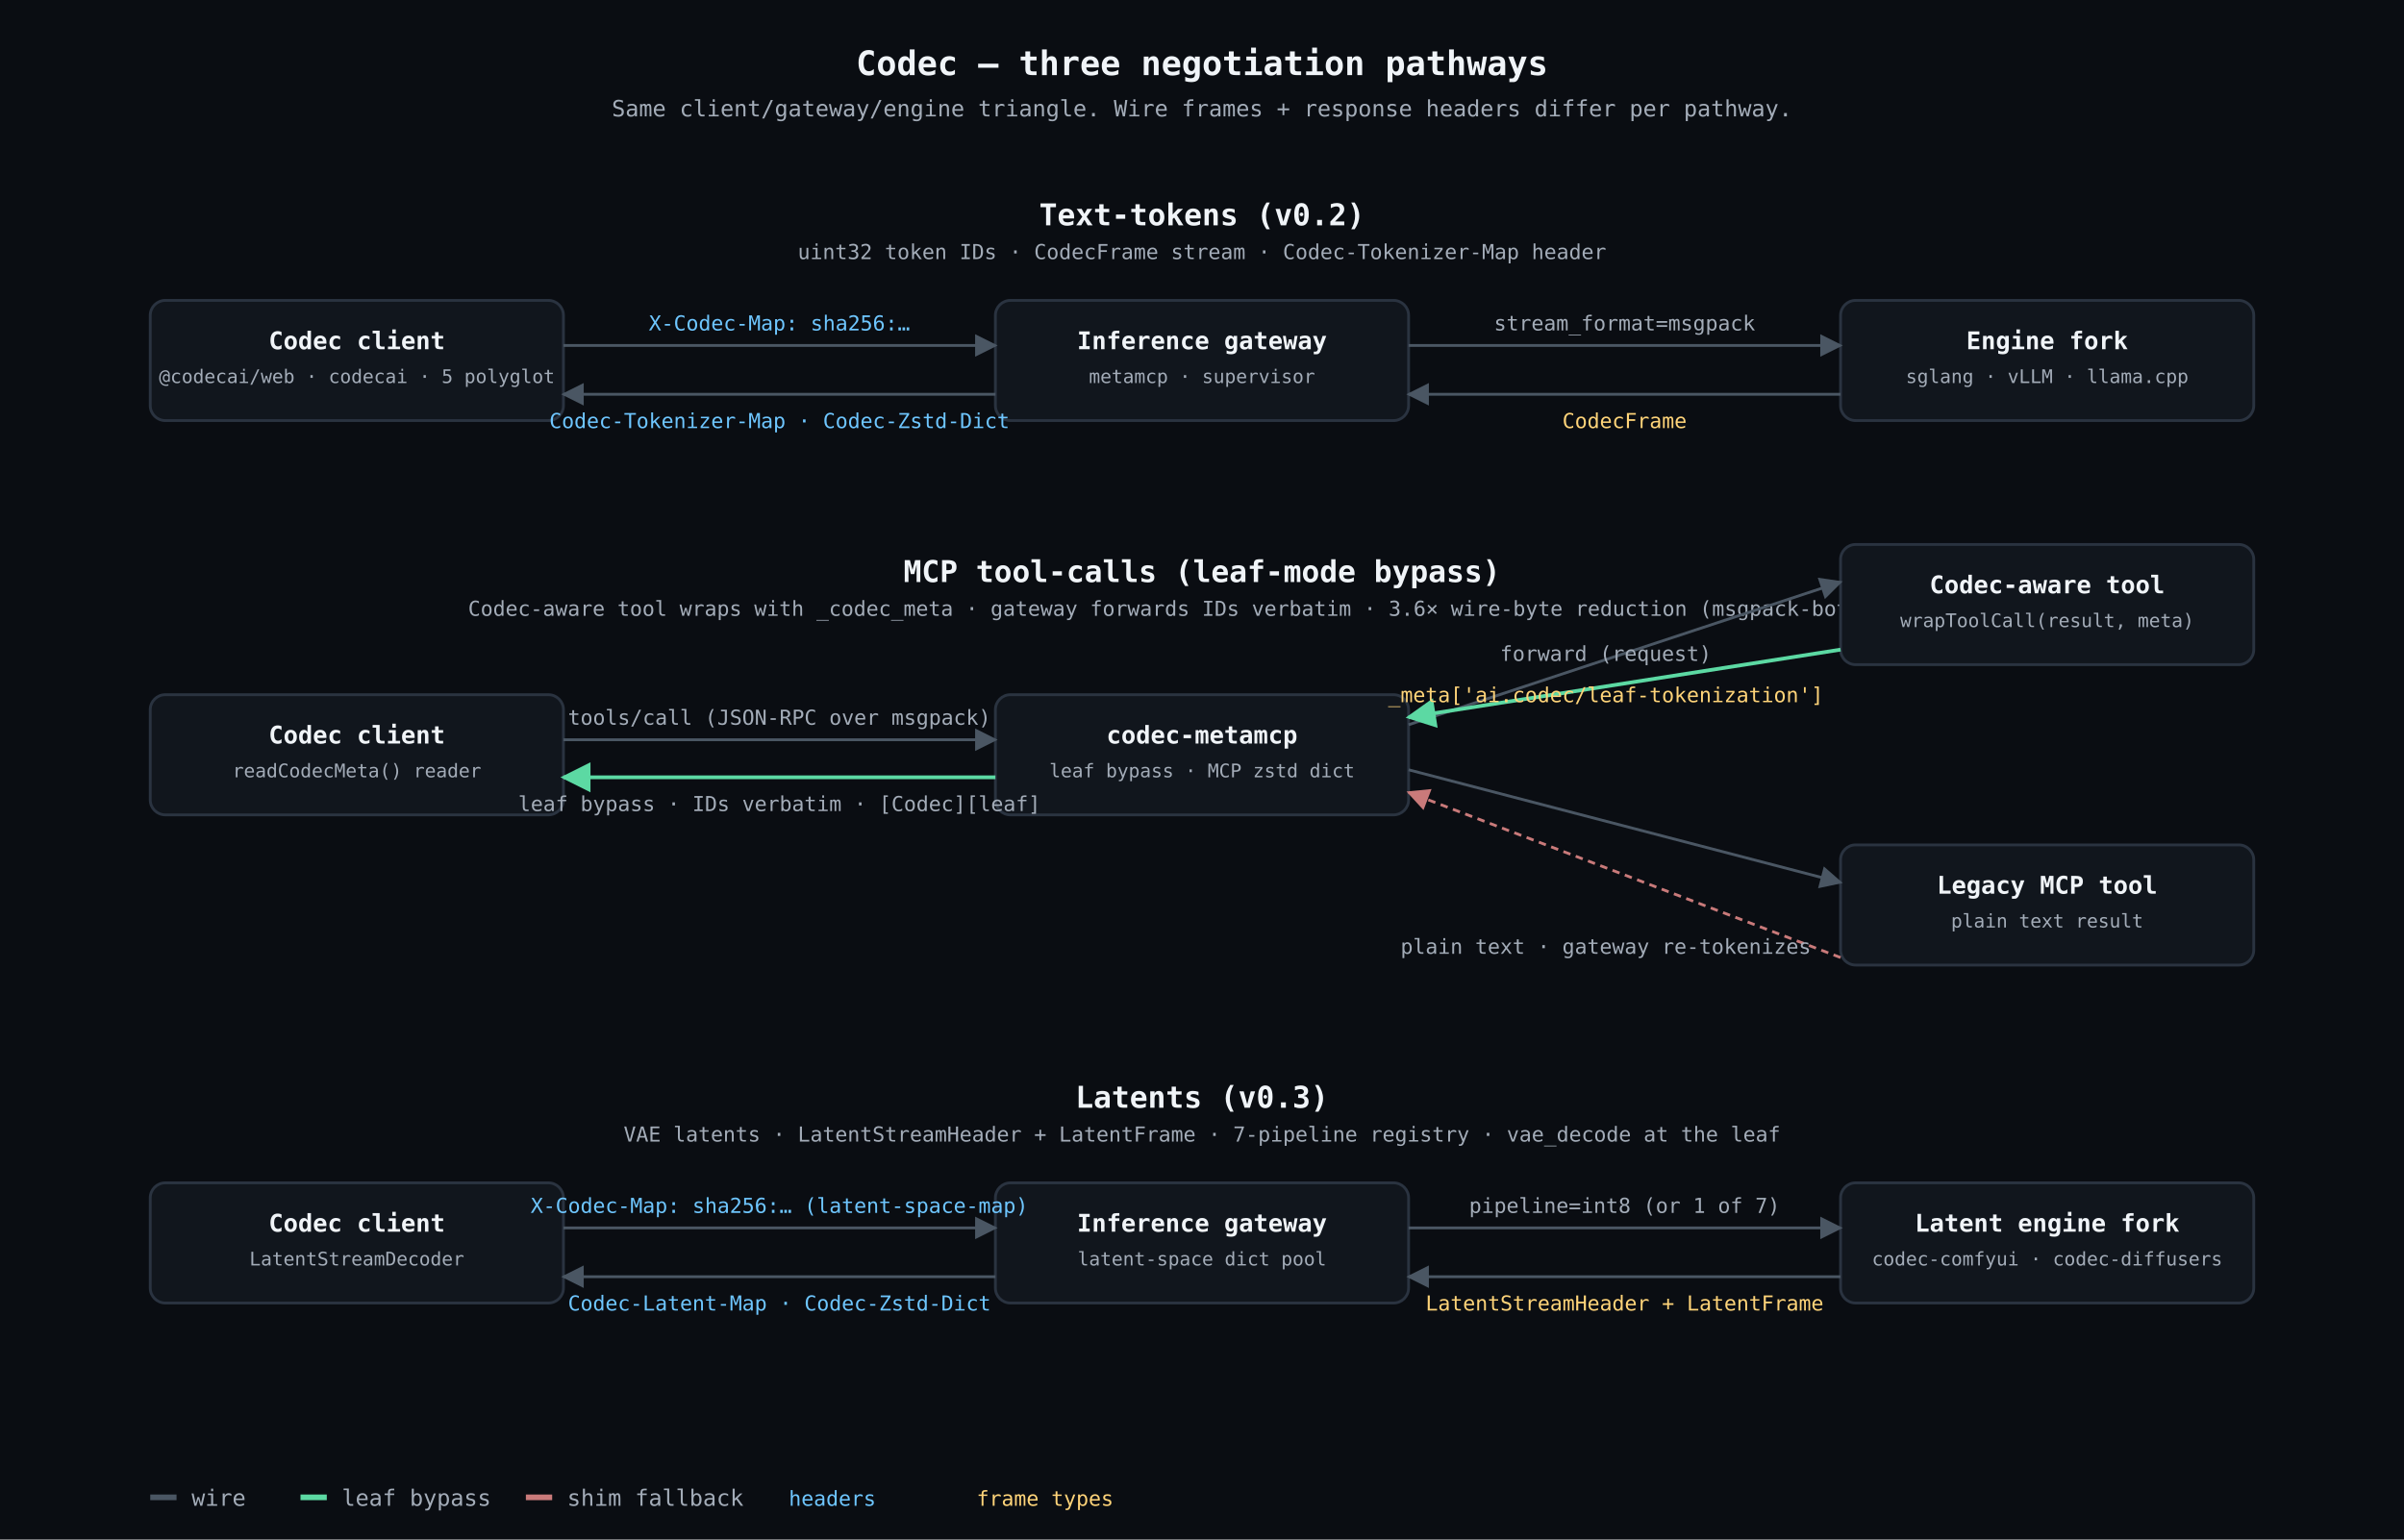
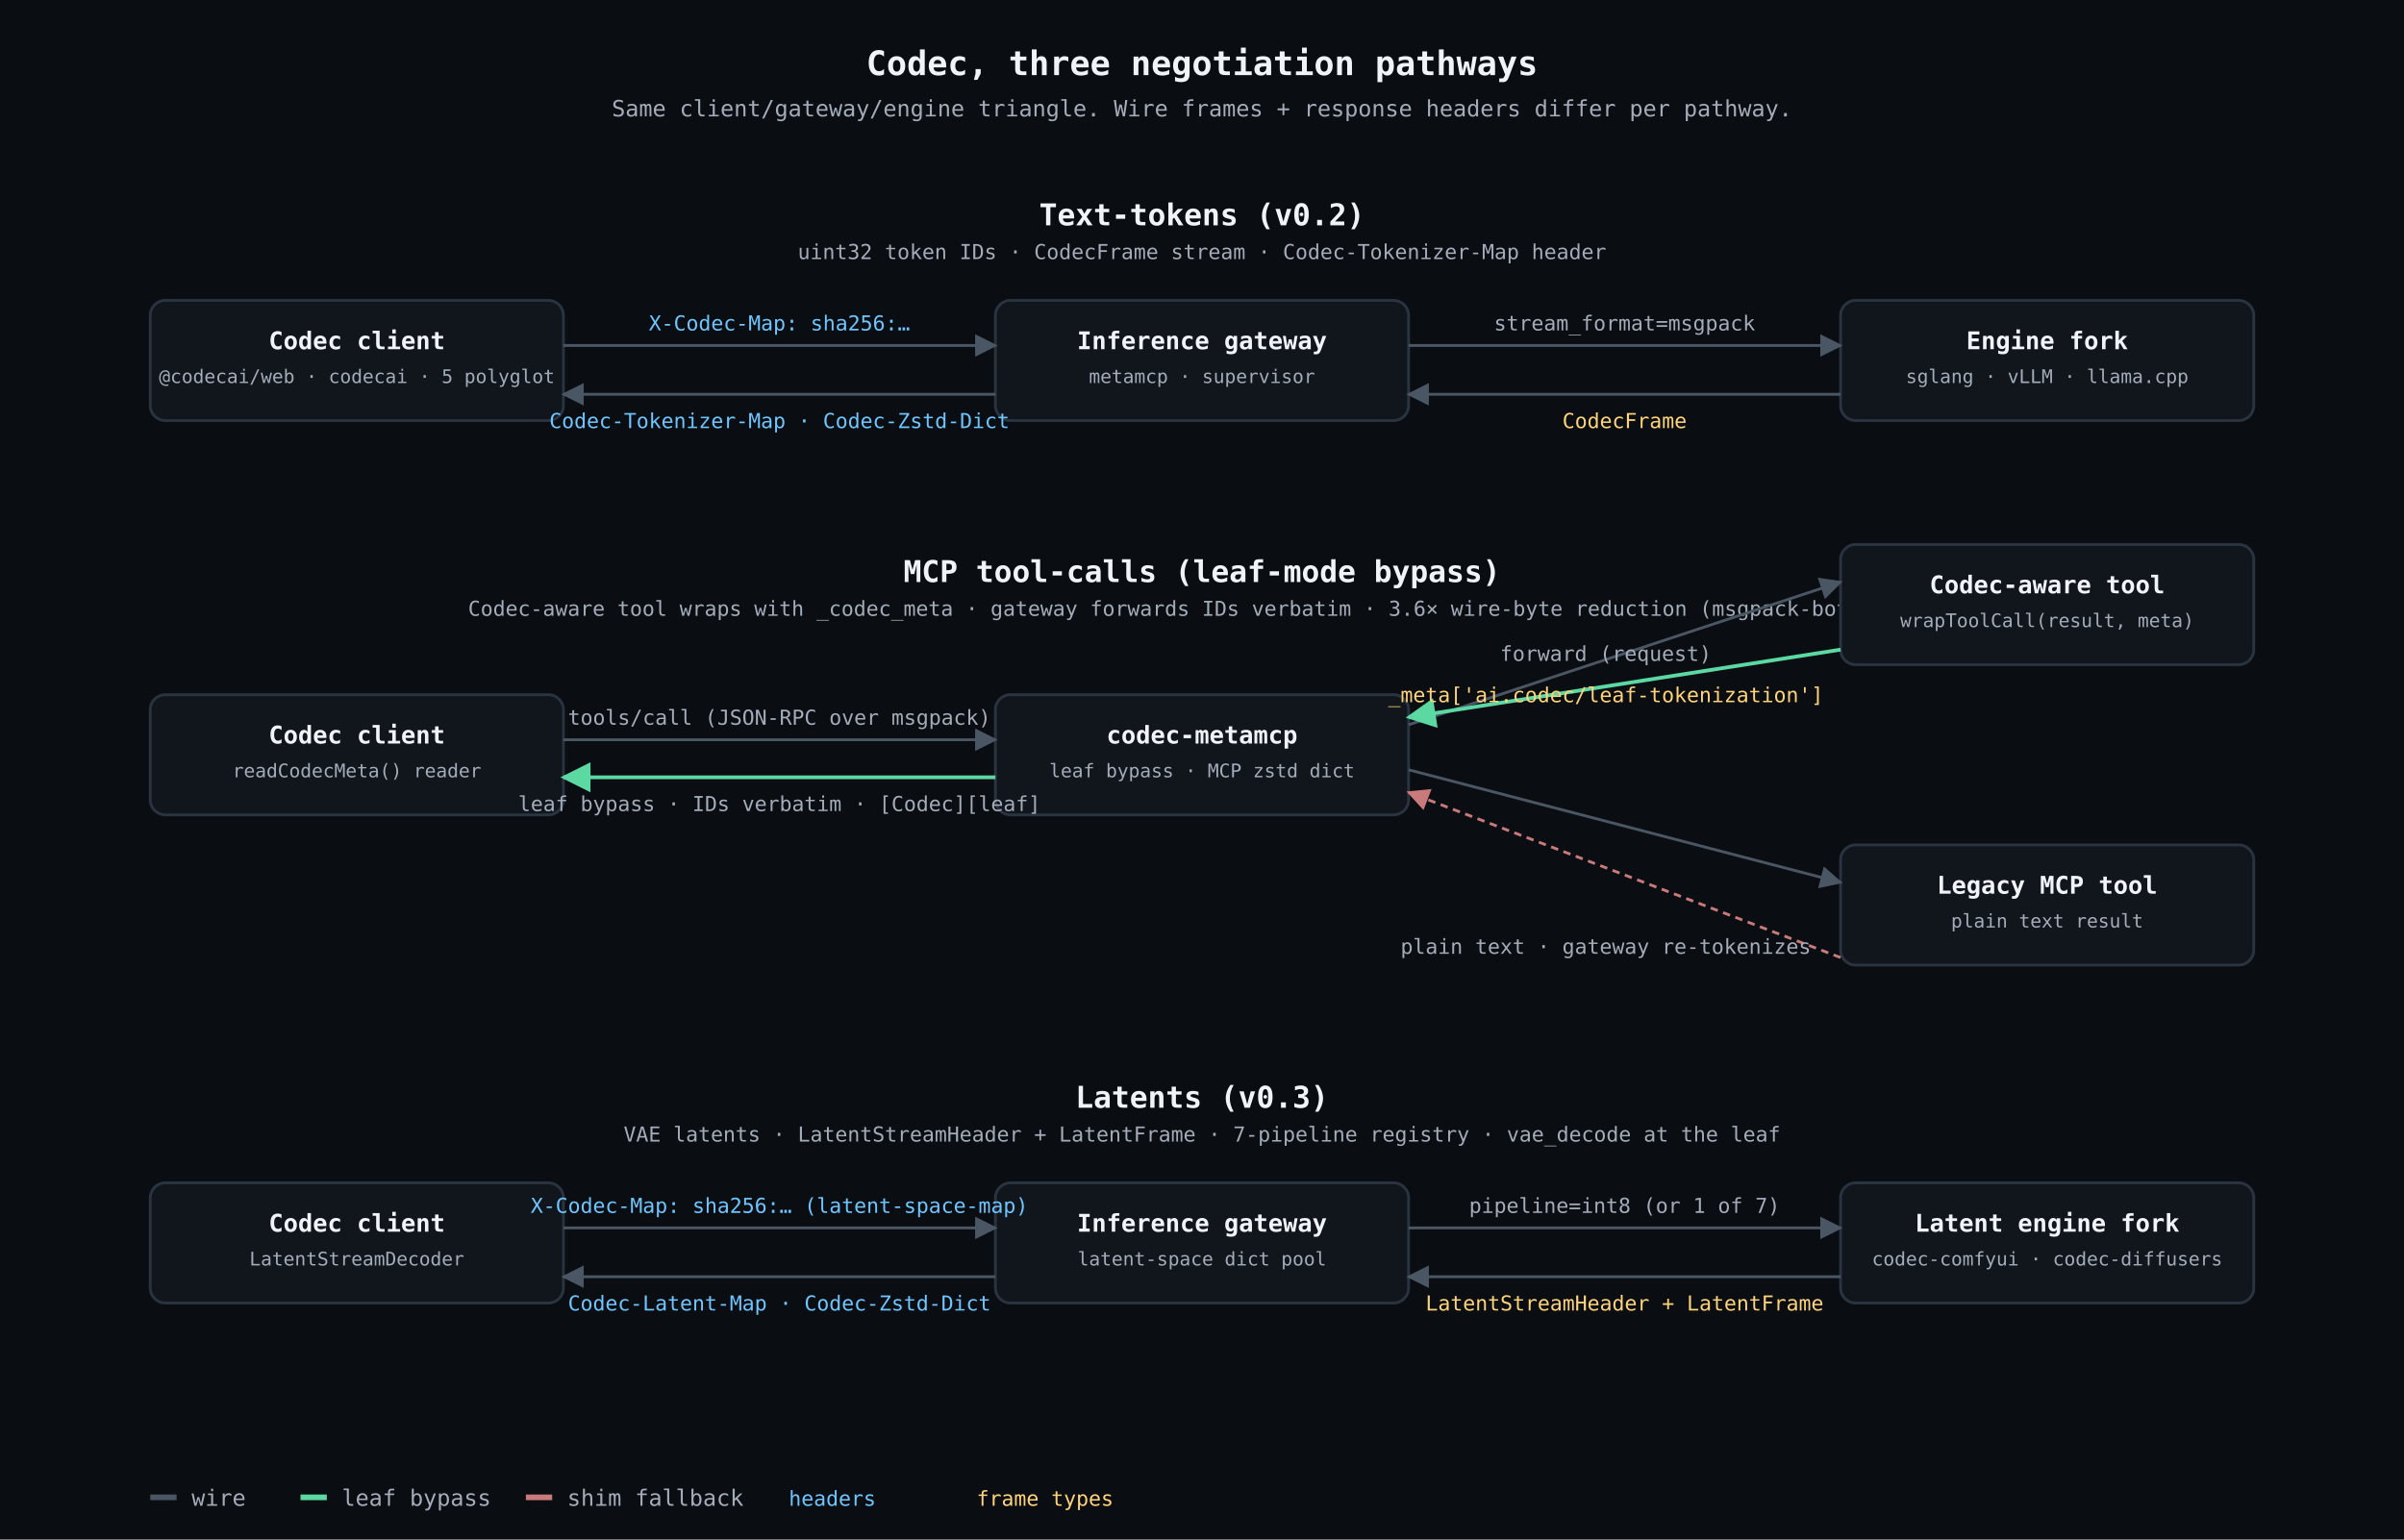
<svg xmlns="http://www.w3.org/2000/svg" viewBox="0 0 1280 820" role="img" aria-label="Codec protocol map showing three negotiation pathways: text-tokens, MCP tool-calls with leaf-mode bypass, and v0.3 latents.">
  <defs>
    <style>
      .bg     { fill: #0a0d12; }
      .row    { fill: none; stroke: #1f2730; stroke-width: 1; }
      .label  { font: 600 14px ui-monospace, "JetBrains Mono", "SF Mono", Menlo, monospace; fill: #e7eef5; }
      .lane   { font: 700 18px ui-monospace, "JetBrains Mono", "SF Mono", Menlo, monospace; fill: #f0f4f8; }
      .annot  { font: 500 11px ui-monospace, "JetBrains Mono", "SF Mono", Menlo, monospace; fill: #a3acb8; }
      .header { font: 500 11px ui-monospace, "JetBrains Mono", "SF Mono", Menlo, monospace; fill: #6ec6ff; }
      .frame  { font: 500 11px ui-monospace, "JetBrains Mono", "SF Mono", Menlo, monospace; fill: #ffd479; }
      .legend { font: 500 12px ui-monospace, "JetBrains Mono", "SF Mono", Menlo, monospace; fill: #a3acb8; }
      .node   { fill: #11161d; stroke: #2a3340; stroke-width: 1.5; rx: 8; ry: 8; }
      .node-text { font: 600 13px ui-monospace, "JetBrains Mono", "SF Mono", Menlo, monospace; fill: #f0f4f8; text-anchor: middle; }
      .node-sub  { font: 500 10px ui-monospace, "JetBrains Mono", "SF Mono", Menlo, monospace; fill: #a3acb8; text-anchor: middle; }
      .arrow  { stroke: #4a5663; stroke-width: 1.5; fill: none; }
      .arrow-bypass { stroke: #5cd9a3; stroke-width: 2; fill: none; }
      .arrow-shim   { stroke: #c97a7a; stroke-width: 1.5; fill: none; stroke-dasharray: 4 3; }
      .pathway-title { font: 700 16px ui-monospace, "JetBrains Mono", "SF Mono", Menlo, monospace; fill: #f0f4f8; }
      .pathway-sub   { font: 500 11px ui-monospace, "JetBrains Mono", "SF Mono", Menlo, monospace; fill: #a3acb8; }
    </style>
    <marker id="arrowhead" viewBox="0 0 10 10" refX="9" refY="5" markerWidth="8" markerHeight="8" orient="auto-start-reverse">
      <path d="M0,0 L10,5 L0,10 Z" fill="#4a5663" />
    </marker>
    <marker id="arrowhead-bypass" viewBox="0 0 10 10" refX="9" refY="5" markerWidth="8" markerHeight="8" orient="auto-start-reverse">
      <path d="M0,0 L10,5 L0,10 Z" fill="#5cd9a3" />
    </marker>
    <marker id="arrowhead-shim" viewBox="0 0 10 10" refX="9" refY="5" markerWidth="8" markerHeight="8" orient="auto-start-reverse">
      <path d="M0,0 L10,5 L0,10 Z" fill="#c97a7a" />
    </marker>
  </defs>
  <rect class="bg" width="1280" height="820" />
-   <text class="lane" x="640" y="40" text-anchor="middle">Codec — three negotiation pathways</text>
+   <text class="lane" x="640" y="40" text-anchor="middle">Codec, three negotiation pathways</text>
  <text class="legend" x="640" y="62" text-anchor="middle">
    Same client/gateway/engine triangle. Wire frames + response headers differ per pathway.
  </text>
  <g transform="translate(0, 100)">
    <text class="pathway-title" x="640" y="20" text-anchor="middle">Text-tokens (v0.2)</text>
    <text class="pathway-sub" x="640" y="38" text-anchor="middle">
      uint32 token IDs · CodecFrame stream · Codec-Tokenizer-Map header
    </text>
    <rect class="node" x="80" y="60" width="220" height="64" />
    <text class="node-text" x="190" y="86">Codec client</text>
    <text class="node-sub" x="190" y="104">@codecai/web · codecai · 5 polyglot</text>
    <rect class="node" x="530" y="60" width="220" height="64" />
    <text class="node-text" x="640" y="86">Inference gateway</text>
    <text class="node-sub" x="640" y="104">metamcp · supervisor</text>
    <rect class="node" x="980" y="60" width="220" height="64" />
    <text class="node-text" x="1090" y="86">Engine fork</text>
    <text class="node-sub" x="1090" y="104">sglang · vLLM · llama.cpp</text>
    <path class="arrow" d="M300 84 L530 84" marker-end="url(#arrowhead)" />
    <text class="header" x="415" y="76" text-anchor="middle">X-Codec-Map: sha256:…</text>
    <path class="arrow" d="M750 84 L980 84" marker-end="url(#arrowhead)" />
    <text class="annot" x="865" y="76" text-anchor="middle">stream_format=msgpack</text>
    <path class="arrow" d="M980 110 L750 110" marker-end="url(#arrowhead)" />
    <text class="frame" x="865" y="128" text-anchor="middle">CodecFrame</text>
    <path class="arrow" d="M530 110 L300 110" marker-end="url(#arrowhead)" />
    <text class="header" x="415" y="128" text-anchor="middle">Codec-Tokenizer-Map · Codec-Zstd-Dict</text>
  </g>
  <g transform="translate(0, 290)">
    <text class="pathway-title" x="640" y="20" text-anchor="middle">MCP tool-calls (leaf-mode bypass)</text>
    <text class="pathway-sub" x="640" y="38" text-anchor="middle">
      Codec-aware tool wraps with _codec_meta · gateway forwards IDs verbatim · 3.6× wire-byte reduction (msgpack-both+gzip)
    </text>
    <rect class="node" x="80" y="80" width="220" height="64" />
    <text class="node-text" x="190" y="106">Codec client</text>
    <text class="node-sub" x="190" y="124">readCodecMeta() reader</text>
    <rect class="node" x="530" y="80" width="220" height="64" />
    <text class="node-text" x="640" y="106">codec-metamcp</text>
    <text class="node-sub" x="640" y="124">leaf bypass · MCP zstd dict</text>
    <rect class="node" x="980" y="0" width="220" height="64" />
    <text class="node-text" x="1090" y="26">Codec-aware tool</text>
    <text class="node-sub" x="1090" y="44">wrapToolCall(result, meta)</text>
    <rect class="node" x="980" y="160" width="220" height="64" />
    <text class="node-text" x="1090" y="186">Legacy MCP tool</text>
    <text class="node-sub" x="1090" y="204">plain text result</text>
    <path class="arrow" d="M300 104 L530 104" marker-end="url(#arrowhead)" />
    <text class="annot" x="415" y="96" text-anchor="middle">tools/call (JSON-RPC over msgpack)</text>
    <path class="arrow" d="M750 96 L980 20" marker-end="url(#arrowhead)" />
    <text class="annot" x="855" y="62" text-anchor="middle">forward (request)</text>
    <path class="arrow" d="M750 120 L980 180" marker-end="url(#arrowhead)" />
    <path class="arrow-bypass" d="M980 56 L750 92" marker-end="url(#arrowhead-bypass)" />
    <text class="frame" x="855" y="84" text-anchor="middle">_meta['ai.codec/leaf-tokenization']</text>
    <path class="arrow-shim" d="M980 220 L750 132" marker-end="url(#arrowhead-shim)" />
    <text class="annot" x="855" y="218" text-anchor="middle">plain text · gateway re-tokenizes</text>
    <path class="arrow-bypass" d="M530 124 L300 124" marker-end="url(#arrowhead-bypass)" />
    <text class="annot" x="415" y="142" text-anchor="middle">leaf bypass · IDs verbatim · [Codec][leaf]</text>
  </g>
  <g transform="translate(0, 570)">
    <text class="pathway-title" x="640" y="20" text-anchor="middle">Latents (v0.3)</text>
    <text class="pathway-sub" x="640" y="38" text-anchor="middle">
      VAE latents · LatentStreamHeader + LatentFrame · 7-pipeline registry · vae_decode at the leaf
    </text>
    <rect class="node" x="80" y="60" width="220" height="64" />
    <text class="node-text" x="190" y="86">Codec client</text>
    <text class="node-sub" x="190" y="104">LatentStreamDecoder</text>
    <rect class="node" x="530" y="60" width="220" height="64" />
    <text class="node-text" x="640" y="86">Inference gateway</text>
    <text class="node-sub" x="640" y="104">latent-space dict pool</text>
    <rect class="node" x="980" y="60" width="220" height="64" />
    <text class="node-text" x="1090" y="86">Latent engine fork</text>
    <text class="node-sub" x="1090" y="104">codec-comfyui · codec-diffusers</text>
    <path class="arrow" d="M300 84 L530 84" marker-end="url(#arrowhead)" />
    <text class="header" x="415" y="76" text-anchor="middle">X-Codec-Map: sha256:… (latent-space-map)</text>
    <path class="arrow" d="M750 84 L980 84" marker-end="url(#arrowhead)" />
    <text class="annot" x="865" y="76" text-anchor="middle">pipeline=int8 (or 1 of 7)</text>
    <path class="arrow" d="M980 110 L750 110" marker-end="url(#arrowhead)" />
    <text class="frame" x="865" y="128" text-anchor="middle">LatentStreamHeader + LatentFrame</text>
    <path class="arrow" d="M530 110 L300 110" marker-end="url(#arrowhead)" />
    <text class="header" x="415" y="128" text-anchor="middle">Codec-Latent-Map · Codec-Zstd-Dict</text>
  </g>
  <g transform="translate(80, 790)">
    <rect width="14" height="3" y="6" fill="#4a5663" />
    <text class="legend" x="22" y="12">wire</text>
    <rect width="14" height="3" y="6" x="80" fill="#5cd9a3" />
    <text class="legend" x="102" y="12">leaf bypass</text>
    <rect width="14" height="3" y="6" x="200" fill="#c97a7a" />
    <text class="legend" x="222" y="12">shim fallback</text>
    <text class="header" x="340" y="12">headers</text>
    <text class="frame" x="440" y="12">frame types</text>
  </g>
</svg>
